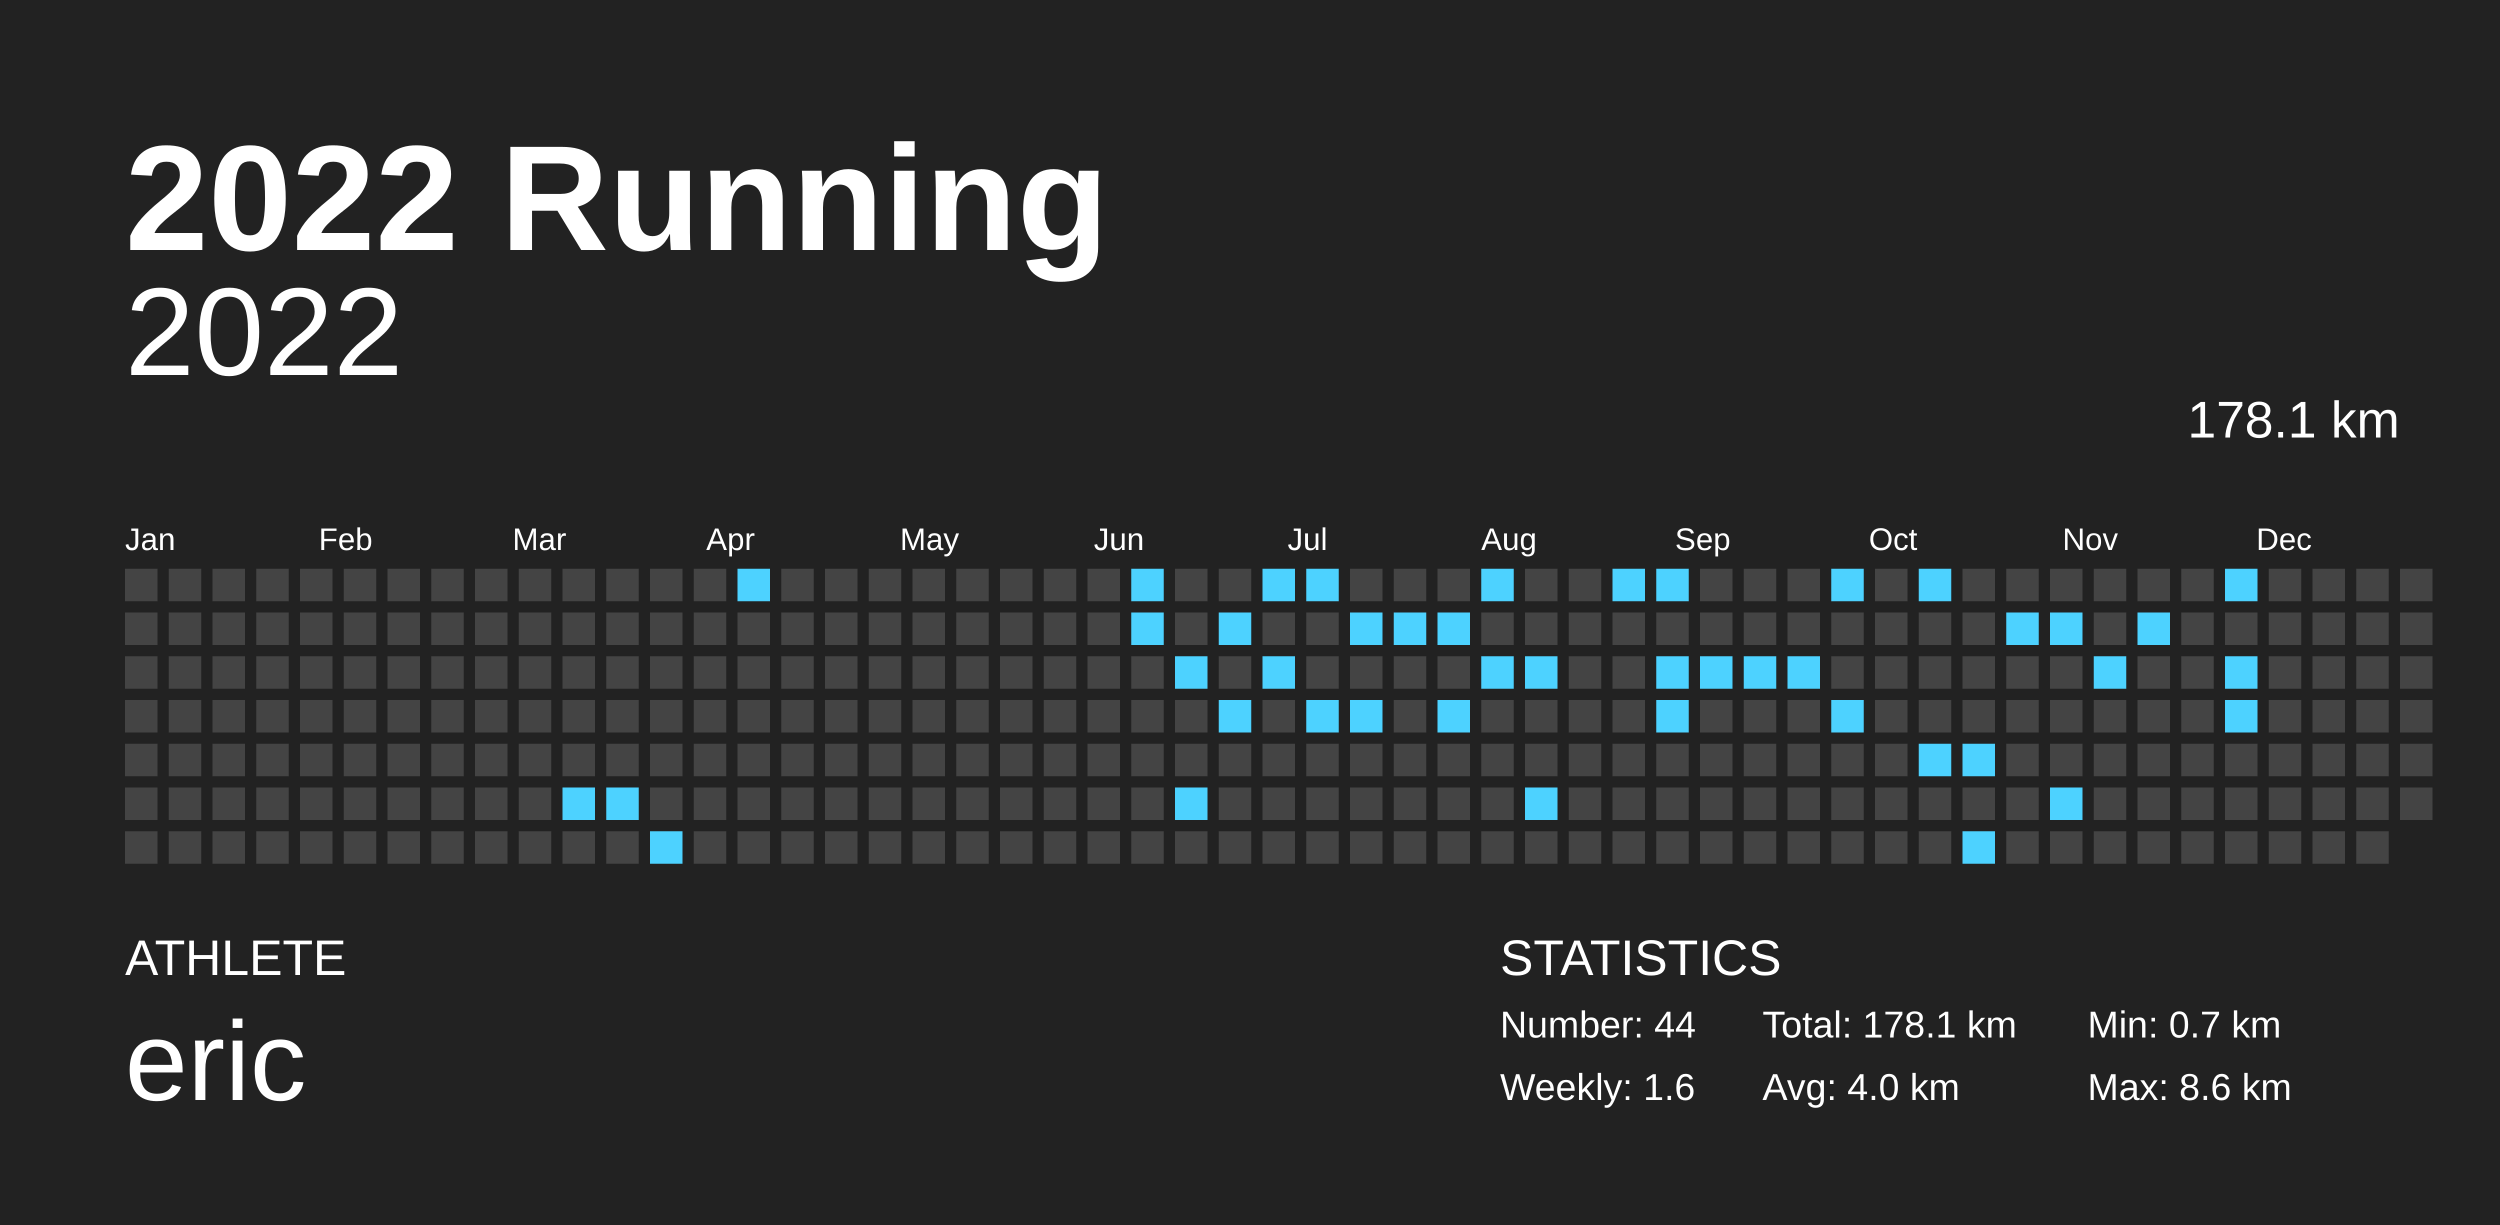
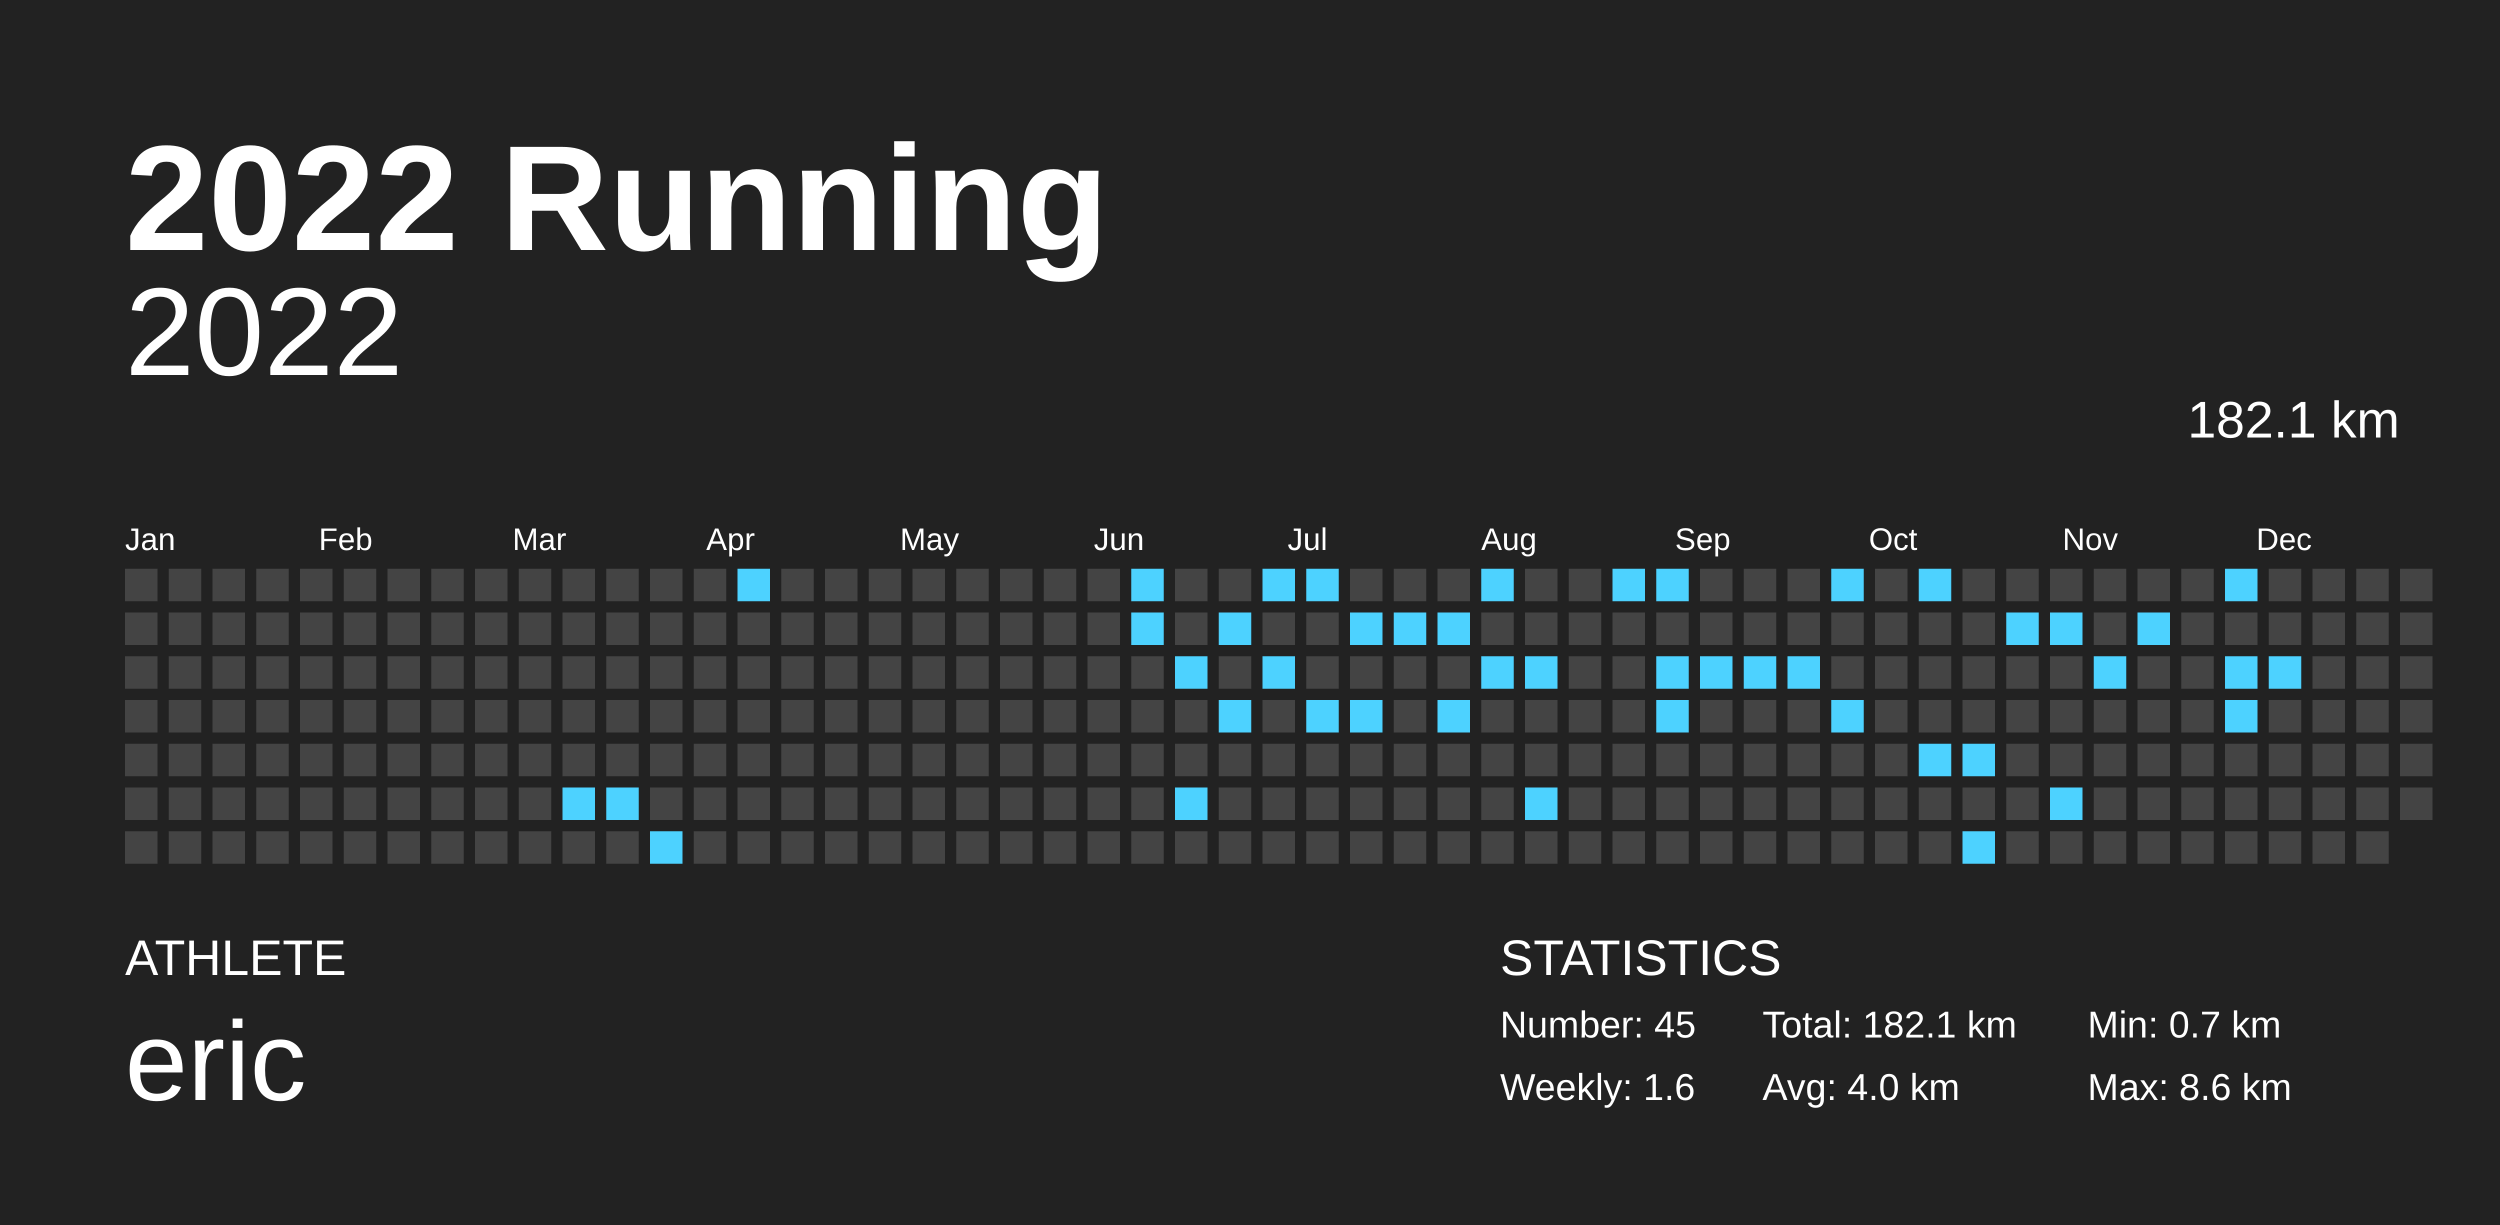
<svg xmlns="http://www.w3.org/2000/svg" baseProfile="full" height="98mm" version="1.1" viewBox="0,0,200,98" width="200mm">
  <defs />
  <rect fill="#222222" height="98" width="200" x="0" y="0" />
  <text fill="#FFFFFF" style="font-size:12px; font-family:Arial; font-weight:bold;" x="10" y="20">2022 Running</text>
  <text fill="#FFFFFF" style="font-size:4px; font-family:Arial" x="10" y="78">ATHLETE</text>
  <text fill="#FFFFFF" style="font-size:9px; font-family:Arial" x="10" y="88">eric</text>
  <text fill="#FFFFFF" style="font-size:4px; font-family:Arial" x="120" y="78">STATISTICS</text>
-   <text fill="#FFFFFF" style="font-size:3px; font-family:Arial" x="120" y="83">Number: 44</text>
+   <text fill="#FFFFFF" style="font-size:3px; font-family:Arial" x="120" y="83">Number: 45</text>
  <text fill="#FFFFFF" style="font-size:3px; font-family:Arial" x="120" y="88">Weekly: 1.6</text>
-   <text fill="#FFFFFF" style="font-size:3px; font-family:Arial" x="141" y="83">Total: 178.1 km</text>
+   <text fill="#FFFFFF" style="font-size:3px; font-family:Arial" x="141" y="83">Total: 182.1 km</text>
  <text fill="#FFFFFF" style="font-size:3px; font-family:Arial" x="141" y="88">Avg: 4.0 km</text>
  <text fill="#FFFFFF" style="font-size:3px; font-family:Arial" x="167" y="83">Min: 0.7 km</text>
  <text fill="#FFFFFF" style="font-size:3px; font-family:Arial" x="167" y="88">Max: 8.6 km</text>
  <text alignment-baseline="hanging" fill="#FFFFFF" style="font-size:10.0px; font-family:Arial;" x="10" y="30">2022</text>
-   <text alignment-baseline="hanging" fill="#FFFFFF" style="font-size:4.125px; font-family:Arial;" x="175" y="35">178.1 km</text>
+   <text alignment-baseline="hanging" fill="#FFFFFF" style="font-size:4.125px; font-family:Arial;" x="175" y="35">182.1 km</text>
  <text fill="#FFFFFF" style="font-size:2.5px; font-family:Arial" x="10.0" y="44">Jan</text>
  <text fill="#FFFFFF" style="font-size:2.5px; font-family:Arial" x="25.5" y="44">Feb</text>
  <text fill="#FFFFFF" style="font-size:2.5px; font-family:Arial" x="41.0" y="44">Mar</text>
  <text fill="#FFFFFF" style="font-size:2.5px; font-family:Arial" x="56.5" y="44">Apr</text>
  <text fill="#FFFFFF" style="font-size:2.5px; font-family:Arial" x="72.0" y="44">May</text>
  <text fill="#FFFFFF" style="font-size:2.5px; font-family:Arial" x="87.5" y="44">Jun</text>
  <text fill="#FFFFFF" style="font-size:2.5px; font-family:Arial" x="103.0" y="44">Jul</text>
  <text fill="#FFFFFF" style="font-size:2.5px; font-family:Arial" x="118.5" y="44">Aug</text>
  <text fill="#FFFFFF" style="font-size:2.5px; font-family:Arial" x="134.0" y="44">Sep</text>
  <text fill="#FFFFFF" style="font-size:2.5px; font-family:Arial" x="149.5" y="44">Oct</text>
  <text fill="#FFFFFF" style="font-size:2.5px; font-family:Arial" x="165.0" y="44">Nov</text>
  <text fill="#FFFFFF" style="font-size:2.5px; font-family:Arial" x="180.5" y="44">Dec</text>
  <rect fill="#444444" height="2.6" width="2.6" x="10.0" y="45.5" />
  <rect fill="#444444" height="2.6" width="2.6" x="10.0" y="49.0" />
  <rect fill="#444444" height="2.6" width="2.6" x="10.0" y="52.5" />
  <rect fill="#444444" height="2.6" width="2.6" x="10.0" y="56.0" />
  <rect fill="#444444" height="2.6" width="2.6" x="10.0" y="59.5" />
  <rect fill="#444444" height="2.6" width="2.6" x="10.0" y="63.0" />
  <rect fill="#444444" height="2.6" width="2.6" x="10.0" y="66.5" />
  <rect fill="#444444" height="2.6" width="2.6" x="13.5" y="45.5" />
  <rect fill="#444444" height="2.6" width="2.6" x="13.5" y="49.0" />
  <rect fill="#444444" height="2.6" width="2.6" x="13.5" y="52.5" />
  <rect fill="#444444" height="2.6" width="2.6" x="13.5" y="56.0" />
  <rect fill="#444444" height="2.6" width="2.6" x="13.5" y="59.5" />
  <rect fill="#444444" height="2.6" width="2.6" x="13.5" y="63.0" />
  <rect fill="#444444" height="2.6" width="2.6" x="13.5" y="66.5" />
  <rect fill="#444444" height="2.6" width="2.6" x="17.0" y="45.5" />
  <rect fill="#444444" height="2.6" width="2.6" x="17.0" y="49.0" />
  <rect fill="#444444" height="2.6" width="2.6" x="17.0" y="52.5" />
  <rect fill="#444444" height="2.6" width="2.6" x="17.0" y="56.0" />
  <rect fill="#444444" height="2.6" width="2.6" x="17.0" y="59.5" />
  <rect fill="#444444" height="2.6" width="2.6" x="17.0" y="63.0" />
  <rect fill="#444444" height="2.6" width="2.6" x="17.0" y="66.5" />
  <rect fill="#444444" height="2.6" width="2.6" x="20.5" y="45.5" />
  <rect fill="#444444" height="2.6" width="2.6" x="20.5" y="49.0" />
  <rect fill="#444444" height="2.6" width="2.6" x="20.5" y="52.5" />
  <rect fill="#444444" height="2.6" width="2.6" x="20.5" y="56.0" />
  <rect fill="#444444" height="2.6" width="2.6" x="20.5" y="59.5" />
  <rect fill="#444444" height="2.6" width="2.6" x="20.5" y="63.0" />
  <rect fill="#444444" height="2.6" width="2.6" x="20.5" y="66.5" />
  <rect fill="#444444" height="2.6" width="2.6" x="24.0" y="45.5" />
  <rect fill="#444444" height="2.6" width="2.6" x="24.0" y="49.0" />
  <rect fill="#444444" height="2.6" width="2.6" x="24.0" y="52.5" />
  <rect fill="#444444" height="2.6" width="2.6" x="24.0" y="56.0" />
  <rect fill="#444444" height="2.6" width="2.6" x="24.0" y="59.5" />
  <rect fill="#444444" height="2.6" width="2.6" x="24.0" y="63.0" />
  <rect fill="#444444" height="2.6" width="2.6" x="24.0" y="66.5" />
  <rect fill="#444444" height="2.6" width="2.6" x="27.5" y="45.5" />
  <rect fill="#444444" height="2.6" width="2.6" x="27.5" y="49.0" />
  <rect fill="#444444" height="2.6" width="2.6" x="27.5" y="52.5" />
  <rect fill="#444444" height="2.6" width="2.6" x="27.5" y="56.0" />
  <rect fill="#444444" height="2.6" width="2.6" x="27.5" y="59.5" />
  <rect fill="#444444" height="2.6" width="2.6" x="27.5" y="63.0" />
  <rect fill="#444444" height="2.6" width="2.6" x="27.5" y="66.5" />
  <rect fill="#444444" height="2.6" width="2.6" x="31.0" y="45.5" />
  <rect fill="#444444" height="2.6" width="2.6" x="31.0" y="49.0" />
  <rect fill="#444444" height="2.6" width="2.6" x="31.0" y="52.5" />
  <rect fill="#444444" height="2.6" width="2.6" x="31.0" y="56.0" />
  <rect fill="#444444" height="2.6" width="2.6" x="31.0" y="59.5" />
  <rect fill="#444444" height="2.6" width="2.6" x="31.0" y="63.0" />
  <rect fill="#444444" height="2.6" width="2.6" x="31.0" y="66.5" />
  <rect fill="#444444" height="2.6" width="2.6" x="34.5" y="45.5" />
  <rect fill="#444444" height="2.6" width="2.6" x="34.5" y="49.0" />
  <rect fill="#444444" height="2.6" width="2.6" x="34.5" y="52.5" />
  <rect fill="#444444" height="2.6" width="2.6" x="34.5" y="56.0" />
  <rect fill="#444444" height="2.6" width="2.6" x="34.5" y="59.5" />
  <rect fill="#444444" height="2.6" width="2.6" x="34.5" y="63.0" />
  <rect fill="#444444" height="2.6" width="2.6" x="34.5" y="66.5" />
  <rect fill="#444444" height="2.6" width="2.6" x="38.0" y="45.5" />
  <rect fill="#444444" height="2.6" width="2.6" x="38.0" y="49.0" />
  <rect fill="#444444" height="2.6" width="2.6" x="38.0" y="52.5" />
  <rect fill="#444444" height="2.6" width="2.6" x="38.0" y="56.0" />
  <rect fill="#444444" height="2.6" width="2.6" x="38.0" y="59.5" />
  <rect fill="#444444" height="2.6" width="2.6" x="38.0" y="63.0" />
  <rect fill="#444444" height="2.6" width="2.6" x="38.0" y="66.5" />
  <rect fill="#444444" height="2.6" width="2.6" x="41.5" y="45.5" />
  <rect fill="#444444" height="2.6" width="2.6" x="41.5" y="49.0" />
  <rect fill="#444444" height="2.6" width="2.6" x="41.5" y="52.5" />
  <rect fill="#444444" height="2.6" width="2.6" x="41.5" y="56.0" />
  <rect fill="#444444" height="2.6" width="2.6" x="41.5" y="59.5" />
  <rect fill="#444444" height="2.6" width="2.6" x="41.5" y="63.0" />
  <rect fill="#444444" height="2.6" width="2.6" x="41.5" y="66.5" />
  <rect fill="#444444" height="2.6" width="2.6" x="45.0" y="45.5" />
  <rect fill="#444444" height="2.6" width="2.6" x="45.0" y="49.0" />
  <rect fill="#444444" height="2.6" width="2.6" x="45.0" y="52.5" />
  <rect fill="#444444" height="2.6" width="2.6" x="45.0" y="56.0" />
  <rect fill="#444444" height="2.6" width="2.6" x="45.0" y="59.5" />
  <rect fill="#4dd2ff" height="2.6" width="2.6" x="45.0" y="63.0" />
  <rect fill="#444444" height="2.6" width="2.6" x="45.0" y="66.5" />
  <rect fill="#444444" height="2.6" width="2.6" x="48.5" y="45.5" />
  <rect fill="#444444" height="2.6" width="2.6" x="48.5" y="49.0" />
  <rect fill="#444444" height="2.6" width="2.6" x="48.5" y="52.5" />
  <rect fill="#444444" height="2.6" width="2.6" x="48.5" y="56.0" />
  <rect fill="#444444" height="2.6" width="2.6" x="48.5" y="59.5" />
  <rect fill="#4dd2ff" height="2.6" width="2.6" x="48.5" y="63.0" />
  <rect fill="#444444" height="2.6" width="2.6" x="48.5" y="66.5" />
  <rect fill="#444444" height="2.6" width="2.6" x="52.0" y="45.5" />
  <rect fill="#444444" height="2.6" width="2.6" x="52.0" y="49.0" />
  <rect fill="#444444" height="2.6" width="2.6" x="52.0" y="52.5" />
  <rect fill="#444444" height="2.6" width="2.6" x="52.0" y="56.0" />
  <rect fill="#444444" height="2.6" width="2.6" x="52.0" y="59.5" />
  <rect fill="#444444" height="2.6" width="2.6" x="52.0" y="63.0" />
  <rect fill="#4dd2ff" height="2.6" width="2.6" x="52.0" y="66.5" />
  <rect fill="#444444" height="2.6" width="2.6" x="55.5" y="45.5" />
  <rect fill="#444444" height="2.6" width="2.6" x="55.5" y="49.0" />
  <rect fill="#444444" height="2.6" width="2.6" x="55.5" y="52.5" />
  <rect fill="#444444" height="2.6" width="2.6" x="55.5" y="56.0" />
  <rect fill="#444444" height="2.6" width="2.6" x="55.5" y="59.5" />
  <rect fill="#444444" height="2.6" width="2.6" x="55.5" y="63.0" />
  <rect fill="#444444" height="2.6" width="2.6" x="55.5" y="66.5" />
  <rect fill="#4dd2ff" height="2.6" width="2.6" x="59.0" y="45.5" />
  <rect fill="#444444" height="2.6" width="2.6" x="59.0" y="49.0" />
  <rect fill="#444444" height="2.6" width="2.6" x="59.0" y="52.5" />
  <rect fill="#444444" height="2.6" width="2.6" x="59.0" y="56.0" />
  <rect fill="#444444" height="2.6" width="2.6" x="59.0" y="59.5" />
  <rect fill="#444444" height="2.6" width="2.6" x="59.0" y="63.0" />
  <rect fill="#444444" height="2.6" width="2.6" x="59.0" y="66.5" />
  <rect fill="#444444" height="2.6" width="2.6" x="62.5" y="45.5" />
  <rect fill="#444444" height="2.6" width="2.6" x="62.5" y="49.0" />
  <rect fill="#444444" height="2.6" width="2.6" x="62.5" y="52.5" />
  <rect fill="#444444" height="2.6" width="2.6" x="62.5" y="56.0" />
  <rect fill="#444444" height="2.6" width="2.6" x="62.5" y="59.5" />
  <rect fill="#444444" height="2.6" width="2.6" x="62.5" y="63.0" />
  <rect fill="#444444" height="2.6" width="2.6" x="62.5" y="66.5" />
  <rect fill="#444444" height="2.6" width="2.6" x="66.0" y="45.5" />
  <rect fill="#444444" height="2.6" width="2.6" x="66.0" y="49.0" />
  <rect fill="#444444" height="2.6" width="2.6" x="66.0" y="52.5" />
  <rect fill="#444444" height="2.6" width="2.6" x="66.0" y="56.0" />
  <rect fill="#444444" height="2.6" width="2.6" x="66.0" y="59.5" />
  <rect fill="#444444" height="2.6" width="2.6" x="66.0" y="63.0" />
  <rect fill="#444444" height="2.6" width="2.6" x="66.0" y="66.5" />
  <rect fill="#444444" height="2.6" width="2.6" x="69.5" y="45.5" />
  <rect fill="#444444" height="2.6" width="2.6" x="69.5" y="49.0" />
  <rect fill="#444444" height="2.6" width="2.6" x="69.5" y="52.5" />
  <rect fill="#444444" height="2.6" width="2.6" x="69.5" y="56.0" />
  <rect fill="#444444" height="2.6" width="2.6" x="69.5" y="59.5" />
  <rect fill="#444444" height="2.6" width="2.6" x="69.5" y="63.0" />
  <rect fill="#444444" height="2.6" width="2.6" x="69.5" y="66.5" />
  <rect fill="#444444" height="2.6" width="2.6" x="73.0" y="45.5" />
  <rect fill="#444444" height="2.6" width="2.6" x="73.0" y="49.0" />
  <rect fill="#444444" height="2.6" width="2.6" x="73.0" y="52.5" />
  <rect fill="#444444" height="2.6" width="2.6" x="73.0" y="56.0" />
  <rect fill="#444444" height="2.6" width="2.6" x="73.0" y="59.5" />
  <rect fill="#444444" height="2.6" width="2.6" x="73.0" y="63.0" />
  <rect fill="#444444" height="2.6" width="2.6" x="73.0" y="66.5" />
  <rect fill="#444444" height="2.6" width="2.6" x="76.5" y="45.5" />
  <rect fill="#444444" height="2.6" width="2.6" x="76.5" y="49.0" />
  <rect fill="#444444" height="2.6" width="2.6" x="76.5" y="52.5" />
  <rect fill="#444444" height="2.6" width="2.6" x="76.5" y="56.0" />
  <rect fill="#444444" height="2.6" width="2.6" x="76.5" y="59.5" />
  <rect fill="#444444" height="2.6" width="2.6" x="76.5" y="63.0" />
  <rect fill="#444444" height="2.6" width="2.6" x="76.5" y="66.5" />
  <rect fill="#444444" height="2.6" width="2.6" x="80.0" y="45.5" />
  <rect fill="#444444" height="2.6" width="2.6" x="80.0" y="49.0" />
  <rect fill="#444444" height="2.6" width="2.6" x="80.0" y="52.5" />
  <rect fill="#444444" height="2.6" width="2.6" x="80.0" y="56.0" />
  <rect fill="#444444" height="2.6" width="2.6" x="80.0" y="59.5" />
  <rect fill="#444444" height="2.6" width="2.6" x="80.0" y="63.0" />
  <rect fill="#444444" height="2.6" width="2.6" x="80.0" y="66.5" />
  <rect fill="#444444" height="2.6" width="2.6" x="83.5" y="45.5" />
  <rect fill="#444444" height="2.6" width="2.6" x="83.5" y="49.0" />
  <rect fill="#444444" height="2.6" width="2.6" x="83.5" y="52.5" />
  <rect fill="#444444" height="2.6" width="2.6" x="83.5" y="56.0" />
  <rect fill="#444444" height="2.6" width="2.6" x="83.5" y="59.5" />
  <rect fill="#444444" height="2.6" width="2.6" x="83.5" y="63.0" />
  <rect fill="#444444" height="2.6" width="2.6" x="83.5" y="66.5" />
  <rect fill="#444444" height="2.6" width="2.6" x="87.0" y="45.5" />
  <rect fill="#444444" height="2.6" width="2.6" x="87.0" y="49.0" />
  <rect fill="#444444" height="2.6" width="2.6" x="87.0" y="52.5" />
  <rect fill="#444444" height="2.6" width="2.6" x="87.0" y="56.0" />
  <rect fill="#444444" height="2.6" width="2.6" x="87.0" y="59.5" />
  <rect fill="#444444" height="2.6" width="2.6" x="87.0" y="63.0" />
  <rect fill="#444444" height="2.6" width="2.6" x="87.0" y="66.5" />
  <rect fill="#4dd2ff" height="2.6" width="2.6" x="90.5" y="45.5" />
  <rect fill="#4dd2ff" height="2.6" width="2.6" x="90.5" y="49.0" />
  <rect fill="#444444" height="2.6" width="2.6" x="90.5" y="52.5" />
  <rect fill="#444444" height="2.6" width="2.6" x="90.5" y="56.0" />
  <rect fill="#444444" height="2.6" width="2.6" x="90.5" y="59.5" />
  <rect fill="#444444" height="2.6" width="2.6" x="90.5" y="63.0" />
  <rect fill="#444444" height="2.6" width="2.6" x="90.5" y="66.5" />
  <rect fill="#444444" height="2.6" width="2.6" x="94.0" y="45.5" />
  <rect fill="#444444" height="2.6" width="2.6" x="94.0" y="49.0" />
  <rect fill="#4dd2ff" height="2.6" width="2.6" x="94.0" y="52.5" />
  <rect fill="#444444" height="2.6" width="2.6" x="94.0" y="56.0" />
  <rect fill="#444444" height="2.6" width="2.6" x="94.0" y="59.5" />
  <rect fill="#4dd2ff" height="2.6" width="2.6" x="94.0" y="63.0" />
  <rect fill="#444444" height="2.6" width="2.6" x="94.0" y="66.5" />
  <rect fill="#444444" height="2.6" width="2.6" x="97.5" y="45.5" />
  <rect fill="#4dd2ff" height="2.6" width="2.6" x="97.5" y="49.0" />
  <rect fill="#444444" height="2.6" width="2.6" x="97.5" y="52.5" />
  <rect fill="#4dd2ff" height="2.6" width="2.6" x="97.5" y="56.0" />
  <rect fill="#444444" height="2.6" width="2.6" x="97.5" y="59.5" />
  <rect fill="#444444" height="2.6" width="2.6" x="97.5" y="63.0" />
  <rect fill="#444444" height="2.6" width="2.6" x="97.5" y="66.5" />
  <rect fill="#4dd2ff" height="2.6" width="2.6" x="101.0" y="45.5" />
  <rect fill="#444444" height="2.6" width="2.6" x="101.0" y="49.0" />
  <rect fill="#4dd2ff" height="2.6" width="2.6" x="101.0" y="52.5" />
  <rect fill="#444444" height="2.6" width="2.6" x="101.0" y="56.0" />
  <rect fill="#444444" height="2.6" width="2.6" x="101.0" y="59.5" />
  <rect fill="#444444" height="2.6" width="2.6" x="101.0" y="63.0" />
  <rect fill="#444444" height="2.6" width="2.6" x="101.0" y="66.5" />
  <rect fill="#4dd2ff" height="2.6" width="2.6" x="104.5" y="45.5" />
  <rect fill="#444444" height="2.6" width="2.6" x="104.5" y="49.0" />
  <rect fill="#444444" height="2.6" width="2.6" x="104.5" y="52.5" />
  <rect fill="#4dd2ff" height="2.6" width="2.6" x="104.5" y="56.0" />
  <rect fill="#444444" height="2.6" width="2.6" x="104.5" y="59.5" />
  <rect fill="#444444" height="2.6" width="2.6" x="104.5" y="63.0" />
  <rect fill="#444444" height="2.6" width="2.6" x="104.5" y="66.5" />
  <rect fill="#444444" height="2.6" width="2.6" x="108.0" y="45.5" />
  <rect fill="#4dd2ff" height="2.6" width="2.6" x="108.0" y="49.0" />
  <rect fill="#444444" height="2.6" width="2.6" x="108.0" y="52.5" />
  <rect fill="#4dd2ff" height="2.6" width="2.6" x="108.0" y="56.0" />
  <rect fill="#444444" height="2.6" width="2.6" x="108.0" y="59.5" />
  <rect fill="#444444" height="2.6" width="2.6" x="108.0" y="63.0" />
  <rect fill="#444444" height="2.6" width="2.6" x="108.0" y="66.5" />
  <rect fill="#444444" height="2.6" width="2.6" x="111.5" y="45.5" />
  <rect fill="#4dd2ff" height="2.6" width="2.6" x="111.5" y="49.0" />
  <rect fill="#444444" height="2.6" width="2.6" x="111.5" y="52.5" />
  <rect fill="#444444" height="2.6" width="2.6" x="111.5" y="56.0" />
  <rect fill="#444444" height="2.6" width="2.6" x="111.5" y="59.5" />
  <rect fill="#444444" height="2.6" width="2.6" x="111.5" y="63.0" />
  <rect fill="#444444" height="2.6" width="2.6" x="111.5" y="66.5" />
  <rect fill="#444444" height="2.6" width="2.6" x="115.0" y="45.5" />
  <rect fill="#4dd2ff" height="2.6" width="2.6" x="115.0" y="49.0" />
  <rect fill="#444444" height="2.6" width="2.6" x="115.0" y="52.5" />
  <rect fill="#4dd2ff" height="2.6" width="2.6" x="115.0" y="56.0" />
  <rect fill="#444444" height="2.6" width="2.6" x="115.0" y="59.5" />
  <rect fill="#444444" height="2.6" width="2.6" x="115.0" y="63.0" />
  <rect fill="#444444" height="2.6" width="2.6" x="115.0" y="66.5" />
  <rect fill="#4dd2ff" height="2.6" width="2.6" x="118.5" y="45.5" />
  <rect fill="#444444" height="2.6" width="2.6" x="118.5" y="49.0" />
  <rect fill="#4dd2ff" height="2.6" width="2.6" x="118.5" y="52.5" />
  <rect fill="#444444" height="2.6" width="2.6" x="118.5" y="56.0" />
  <rect fill="#444444" height="2.6" width="2.6" x="118.5" y="59.5" />
  <rect fill="#444444" height="2.6" width="2.6" x="118.5" y="63.0" />
  <rect fill="#444444" height="2.6" width="2.6" x="118.5" y="66.5" />
  <rect fill="#444444" height="2.6" width="2.6" x="122.0" y="45.5" />
  <rect fill="#444444" height="2.6" width="2.6" x="122.0" y="49.0" />
  <rect fill="#4dd2ff" height="2.6" width="2.6" x="122.0" y="52.5" />
  <rect fill="#444444" height="2.6" width="2.6" x="122.0" y="56.0" />
  <rect fill="#444444" height="2.6" width="2.6" x="122.0" y="59.5" />
  <rect fill="#4dd2ff" height="2.6" width="2.6" x="122.0" y="63.0" />
  <rect fill="#444444" height="2.6" width="2.6" x="122.0" y="66.5" />
  <rect fill="#444444" height="2.6" width="2.6" x="125.5" y="45.5" />
  <rect fill="#444444" height="2.6" width="2.6" x="125.5" y="49.0" />
  <rect fill="#444444" height="2.6" width="2.6" x="125.5" y="52.5" />
  <rect fill="#444444" height="2.6" width="2.6" x="125.5" y="56.0" />
  <rect fill="#444444" height="2.6" width="2.6" x="125.5" y="59.5" />
  <rect fill="#444444" height="2.6" width="2.6" x="125.5" y="63.0" />
  <rect fill="#444444" height="2.6" width="2.6" x="125.5" y="66.5" />
  <rect fill="#4dd2ff" height="2.6" width="2.6" x="129.0" y="45.5" />
  <rect fill="#444444" height="2.6" width="2.6" x="129.0" y="49.0" />
  <rect fill="#444444" height="2.6" width="2.6" x="129.0" y="52.5" />
  <rect fill="#444444" height="2.6" width="2.6" x="129.0" y="56.0" />
  <rect fill="#444444" height="2.6" width="2.6" x="129.0" y="59.5" />
  <rect fill="#444444" height="2.6" width="2.6" x="129.0" y="63.0" />
  <rect fill="#444444" height="2.6" width="2.6" x="129.0" y="66.5" />
  <rect fill="#4dd2ff" height="2.6" width="2.6" x="132.5" y="45.5" />
  <rect fill="#444444" height="2.6" width="2.6" x="132.5" y="49.0" />
  <rect fill="#4dd2ff" height="2.6" width="2.6" x="132.5" y="52.5" />
  <rect fill="#4dd2ff" height="2.6" width="2.6" x="132.5" y="56.0" />
  <rect fill="#444444" height="2.6" width="2.6" x="132.5" y="59.5" />
  <rect fill="#444444" height="2.6" width="2.6" x="132.5" y="63.0" />
  <rect fill="#444444" height="2.6" width="2.6" x="132.5" y="66.5" />
  <rect fill="#444444" height="2.6" width="2.6" x="136.0" y="45.5" />
  <rect fill="#444444" height="2.6" width="2.6" x="136.0" y="49.0" />
  <rect fill="#4dd2ff" height="2.6" width="2.6" x="136.0" y="52.5" />
  <rect fill="#444444" height="2.6" width="2.6" x="136.0" y="56.0" />
  <rect fill="#444444" height="2.6" width="2.6" x="136.0" y="59.5" />
  <rect fill="#444444" height="2.6" width="2.6" x="136.0" y="63.0" />
  <rect fill="#444444" height="2.6" width="2.6" x="136.0" y="66.5" />
  <rect fill="#444444" height="2.6" width="2.6" x="139.5" y="45.5" />
  <rect fill="#444444" height="2.6" width="2.6" x="139.5" y="49.0" />
  <rect fill="#4dd2ff" height="2.6" width="2.6" x="139.5" y="52.5" />
  <rect fill="#444444" height="2.6" width="2.6" x="139.5" y="56.0" />
  <rect fill="#444444" height="2.6" width="2.6" x="139.5" y="59.5" />
  <rect fill="#444444" height="2.6" width="2.6" x="139.5" y="63.0" />
  <rect fill="#444444" height="2.6" width="2.6" x="139.5" y="66.5" />
  <rect fill="#444444" height="2.6" width="2.6" x="143.0" y="45.5" />
  <rect fill="#444444" height="2.6" width="2.6" x="143.0" y="49.0" />
  <rect fill="#4dd2ff" height="2.6" width="2.6" x="143.0" y="52.5" />
  <rect fill="#444444" height="2.6" width="2.6" x="143.0" y="56.0" />
  <rect fill="#444444" height="2.6" width="2.6" x="143.0" y="59.5" />
  <rect fill="#444444" height="2.6" width="2.6" x="143.0" y="63.0" />
  <rect fill="#444444" height="2.6" width="2.6" x="143.0" y="66.5" />
  <rect fill="#4dd2ff" height="2.6" width="2.6" x="146.5" y="45.5" />
  <rect fill="#444444" height="2.6" width="2.6" x="146.5" y="49.0" />
  <rect fill="#444444" height="2.6" width="2.6" x="146.5" y="52.5" />
  <rect fill="#4dd2ff" height="2.6" width="2.6" x="146.5" y="56.0" />
  <rect fill="#444444" height="2.6" width="2.6" x="146.5" y="59.5" />
  <rect fill="#444444" height="2.6" width="2.6" x="146.5" y="63.0" />
  <rect fill="#444444" height="2.6" width="2.6" x="146.5" y="66.5" />
  <rect fill="#444444" height="2.6" width="2.6" x="150.0" y="45.5" />
  <rect fill="#444444" height="2.6" width="2.6" x="150.0" y="49.0" />
  <rect fill="#444444" height="2.6" width="2.6" x="150.0" y="52.5" />
  <rect fill="#444444" height="2.6" width="2.6" x="150.0" y="56.0" />
  <rect fill="#444444" height="2.6" width="2.6" x="150.0" y="59.5" />
  <rect fill="#444444" height="2.6" width="2.6" x="150.0" y="63.0" />
  <rect fill="#444444" height="2.6" width="2.6" x="150.0" y="66.5" />
  <rect fill="#4dd2ff" height="2.6" width="2.6" x="153.5" y="45.5" />
  <rect fill="#444444" height="2.6" width="2.6" x="153.5" y="49.0" />
  <rect fill="#444444" height="2.6" width="2.6" x="153.5" y="52.5" />
  <rect fill="#444444" height="2.6" width="2.6" x="153.5" y="56.0" />
  <rect fill="#4dd2ff" height="2.6" width="2.6" x="153.5" y="59.5" />
  <rect fill="#444444" height="2.6" width="2.6" x="153.5" y="63.0" />
  <rect fill="#444444" height="2.6" width="2.6" x="153.5" y="66.5" />
  <rect fill="#444444" height="2.6" width="2.6" x="157.0" y="45.5" />
  <rect fill="#444444" height="2.6" width="2.6" x="157.0" y="49.0" />
  <rect fill="#444444" height="2.6" width="2.6" x="157.0" y="52.5" />
  <rect fill="#444444" height="2.6" width="2.6" x="157.0" y="56.0" />
  <rect fill="#4dd2ff" height="2.6" width="2.6" x="157.0" y="59.5" />
  <rect fill="#444444" height="2.6" width="2.6" x="157.0" y="63.0" />
  <rect fill="#4dd2ff" height="2.6" width="2.6" x="157.0" y="66.5" />
  <rect fill="#444444" height="2.6" width="2.6" x="160.5" y="45.5" />
  <rect fill="#4dd2ff" height="2.6" width="2.6" x="160.5" y="49.0" />
  <rect fill="#444444" height="2.6" width="2.6" x="160.5" y="52.5" />
  <rect fill="#444444" height="2.6" width="2.6" x="160.5" y="56.0" />
  <rect fill="#444444" height="2.6" width="2.6" x="160.5" y="59.5" />
  <rect fill="#444444" height="2.6" width="2.6" x="160.5" y="63.0" />
  <rect fill="#444444" height="2.6" width="2.6" x="160.5" y="66.5" />
  <rect fill="#444444" height="2.6" width="2.6" x="164.0" y="45.5" />
  <rect fill="#4dd2ff" height="2.6" width="2.6" x="164.0" y="49.0" />
  <rect fill="#444444" height="2.6" width="2.6" x="164.0" y="52.5" />
  <rect fill="#444444" height="2.6" width="2.6" x="164.0" y="56.0" />
  <rect fill="#444444" height="2.6" width="2.6" x="164.0" y="59.5" />
  <rect fill="#4dd2ff" height="2.6" width="2.6" x="164.0" y="63.0" />
  <rect fill="#444444" height="2.6" width="2.6" x="164.0" y="66.5" />
  <rect fill="#444444" height="2.6" width="2.6" x="167.5" y="45.5" />
  <rect fill="#444444" height="2.6" width="2.6" x="167.5" y="49.0" />
  <rect fill="#4dd2ff" height="2.6" width="2.6" x="167.5" y="52.5" />
  <rect fill="#444444" height="2.6" width="2.6" x="167.5" y="56.0" />
  <rect fill="#444444" height="2.6" width="2.6" x="167.5" y="59.5" />
  <rect fill="#444444" height="2.6" width="2.6" x="167.5" y="63.0" />
  <rect fill="#444444" height="2.6" width="2.6" x="167.5" y="66.5" />
  <rect fill="#444444" height="2.6" width="2.6" x="171.0" y="45.5" />
  <rect fill="#4dd2ff" height="2.6" width="2.6" x="171.0" y="49.0" />
  <rect fill="#444444" height="2.6" width="2.6" x="171.0" y="52.5" />
  <rect fill="#444444" height="2.6" width="2.6" x="171.0" y="56.0" />
  <rect fill="#444444" height="2.6" width="2.6" x="171.0" y="59.5" />
  <rect fill="#444444" height="2.6" width="2.6" x="171.0" y="63.0" />
  <rect fill="#444444" height="2.6" width="2.6" x="171.0" y="66.5" />
  <rect fill="#444444" height="2.6" width="2.6" x="174.5" y="45.5" />
  <rect fill="#444444" height="2.6" width="2.6" x="174.5" y="49.0" />
  <rect fill="#444444" height="2.6" width="2.6" x="174.5" y="52.5" />
  <rect fill="#444444" height="2.6" width="2.6" x="174.5" y="56.0" />
  <rect fill="#444444" height="2.6" width="2.6" x="174.5" y="59.5" />
  <rect fill="#444444" height="2.6" width="2.6" x="174.5" y="63.0" />
  <rect fill="#444444" height="2.6" width="2.6" x="174.5" y="66.5" />
  <rect fill="#4dd2ff" height="2.6" width="2.6" x="178.0" y="45.5" />
  <rect fill="#444444" height="2.6" width="2.6" x="178.0" y="49.0" />
  <rect fill="#4dd2ff" height="2.6" width="2.6" x="178.0" y="52.5" />
  <rect fill="#4dd2ff" height="2.6" width="2.6" x="178.0" y="56.0" />
  <rect fill="#444444" height="2.6" width="2.6" x="178.0" y="59.5" />
  <rect fill="#444444" height="2.6" width="2.6" x="178.0" y="63.0" />
  <rect fill="#444444" height="2.6" width="2.6" x="178.0" y="66.5" />
  <rect fill="#444444" height="2.6" width="2.6" x="181.5" y="45.5" />
  <rect fill="#444444" height="2.6" width="2.6" x="181.5" y="49.0" />
-   <rect fill="#444444" height="2.6" width="2.6" x="181.5" y="52.5" />
+   <rect fill="#4dd2ff" height="2.6" width="2.6" x="181.5" y="52.5" />
  <rect fill="#444444" height="2.6" width="2.6" x="181.5" y="56.0" />
  <rect fill="#444444" height="2.6" width="2.6" x="181.5" y="59.5" />
  <rect fill="#444444" height="2.6" width="2.6" x="181.5" y="63.0" />
  <rect fill="#444444" height="2.6" width="2.6" x="181.5" y="66.5" />
  <rect fill="#444444" height="2.6" width="2.6" x="185.0" y="45.5" />
  <rect fill="#444444" height="2.6" width="2.6" x="185.0" y="49.0" />
  <rect fill="#444444" height="2.6" width="2.6" x="185.0" y="52.5" />
  <rect fill="#444444" height="2.6" width="2.6" x="185.0" y="56.0" />
  <rect fill="#444444" height="2.6" width="2.6" x="185.0" y="59.5" />
  <rect fill="#444444" height="2.6" width="2.6" x="185.0" y="63.0" />
  <rect fill="#444444" height="2.6" width="2.6" x="185.0" y="66.5" />
  <rect fill="#444444" height="2.6" width="2.6" x="188.5" y="45.5" />
  <rect fill="#444444" height="2.6" width="2.6" x="188.5" y="49.0" />
  <rect fill="#444444" height="2.6" width="2.6" x="188.5" y="52.5" />
  <rect fill="#444444" height="2.6" width="2.6" x="188.5" y="56.0" />
  <rect fill="#444444" height="2.6" width="2.6" x="188.5" y="59.5" />
  <rect fill="#444444" height="2.6" width="2.6" x="188.5" y="63.0" />
  <rect fill="#444444" height="2.6" width="2.6" x="188.5" y="66.5" />
  <rect fill="#444444" height="2.6" width="2.6" x="192.0" y="45.5" />
  <rect fill="#444444" height="2.6" width="2.6" x="192.0" y="49.0" />
  <rect fill="#444444" height="2.6" width="2.6" x="192.0" y="52.5" />
  <rect fill="#444444" height="2.6" width="2.6" x="192.0" y="56.0" />
  <rect fill="#444444" height="2.6" width="2.6" x="192.0" y="59.5" />
  <rect fill="#444444" height="2.6" width="2.6" x="192.0" y="63.0" />
</svg>
